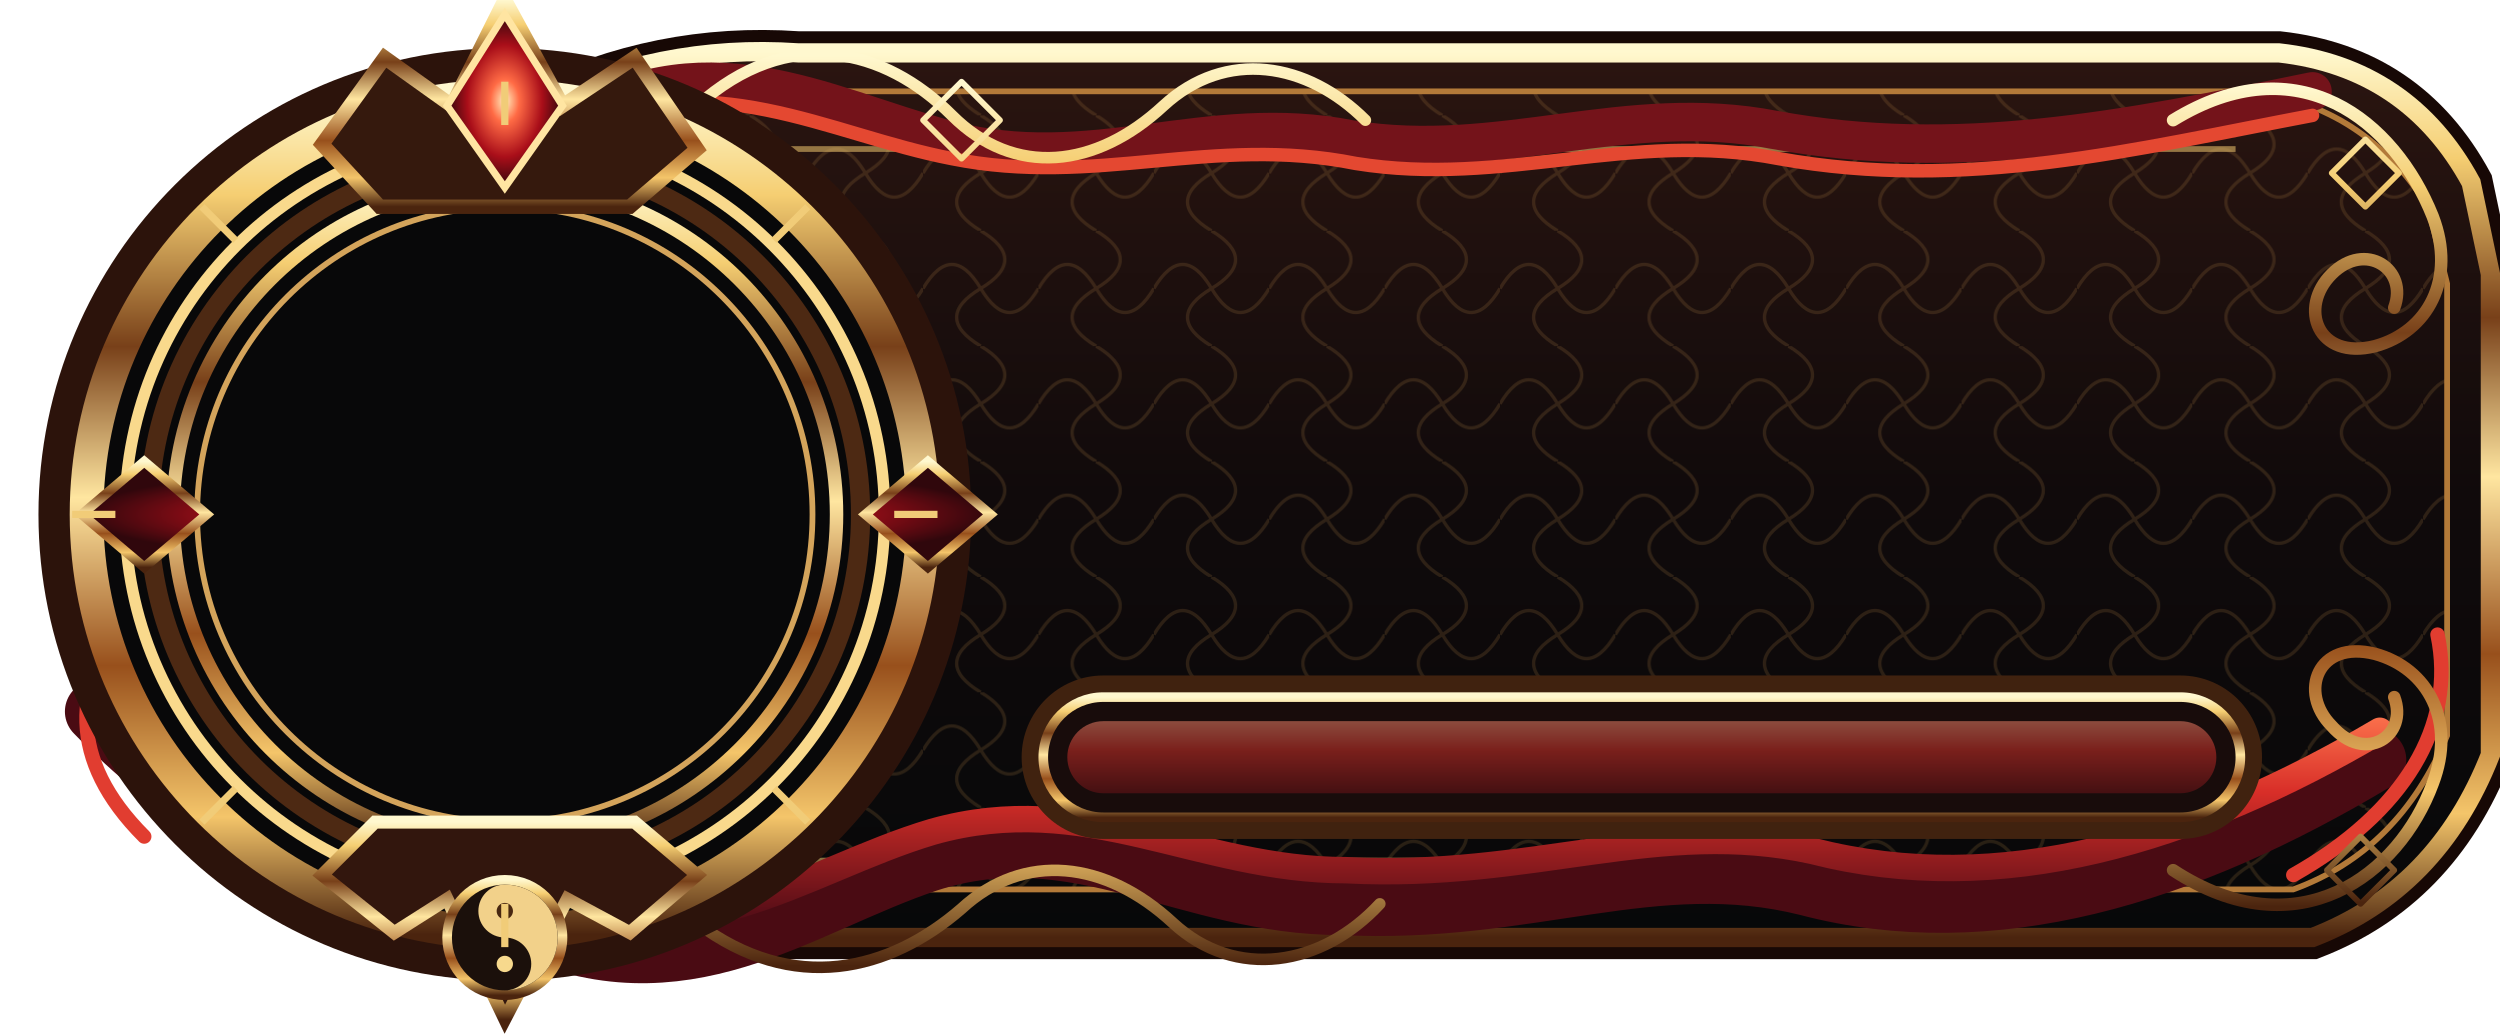
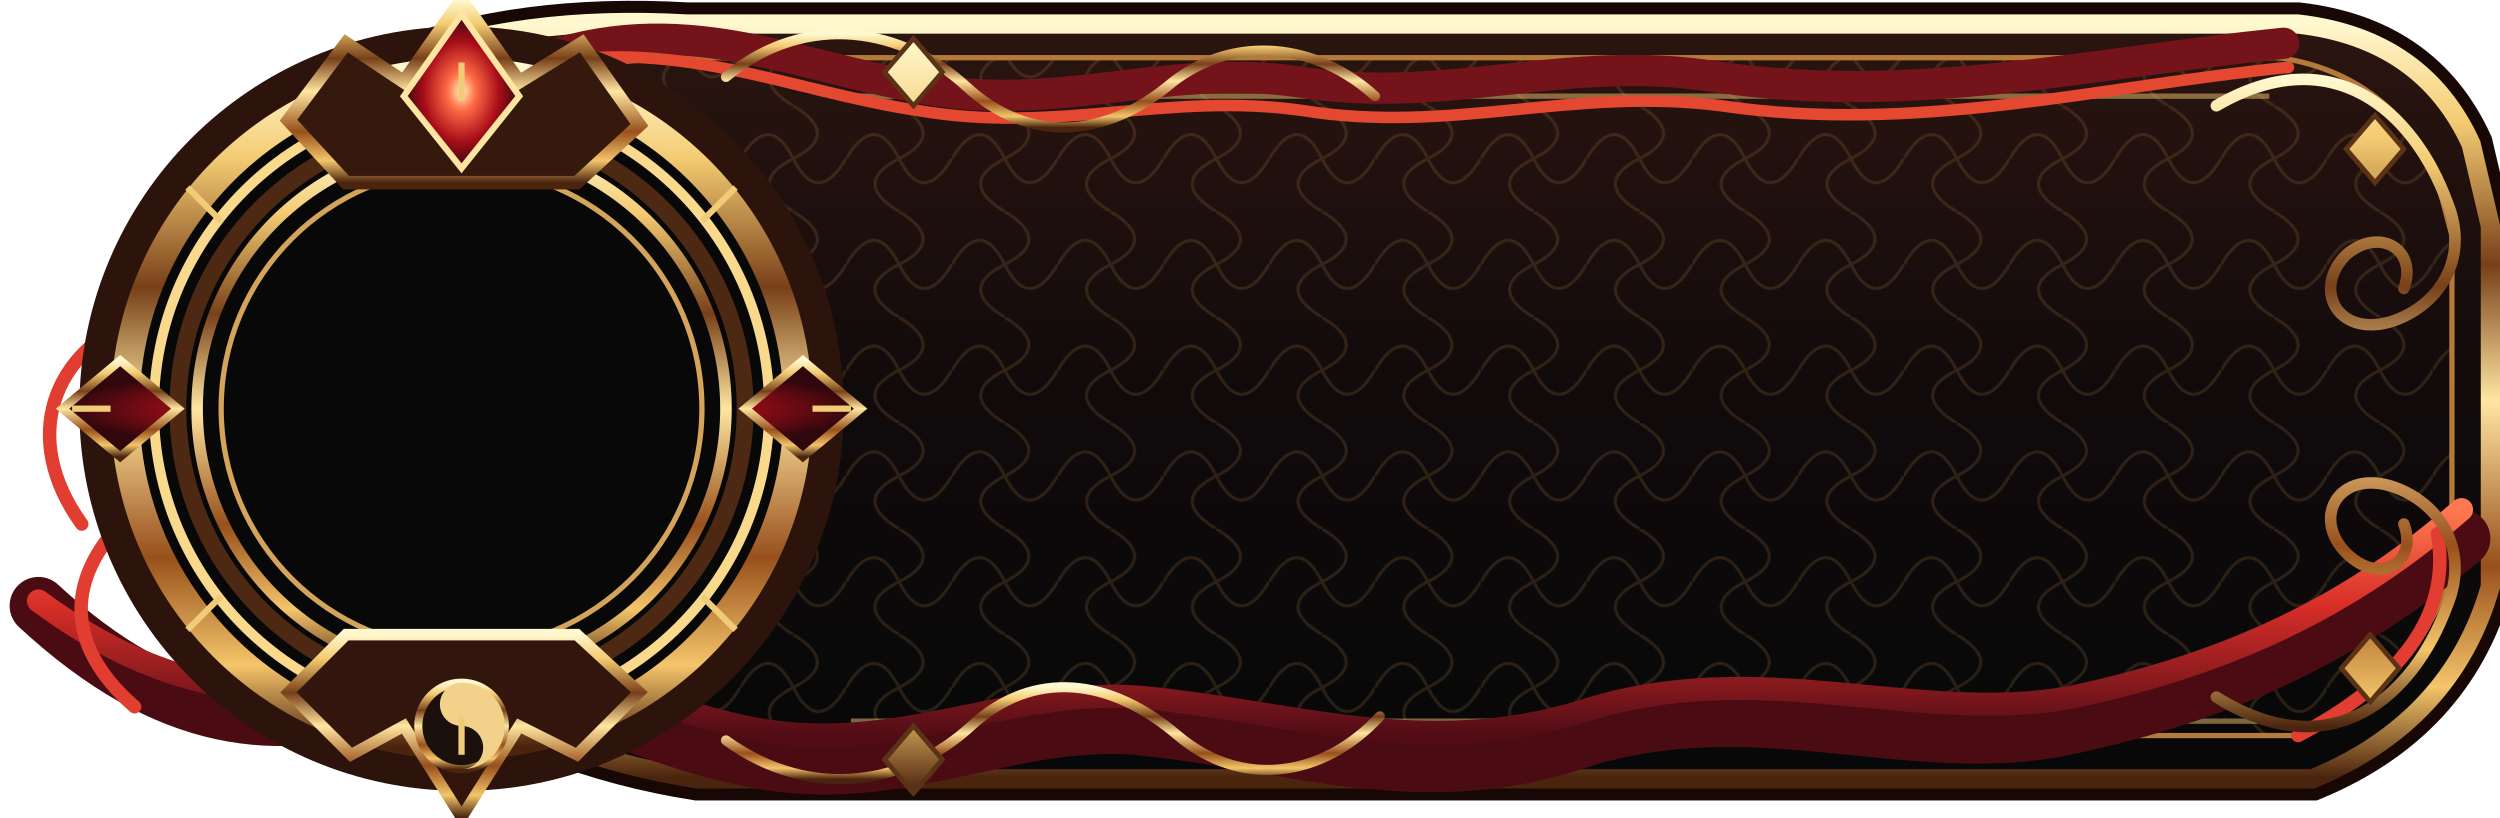
- <svg xmlns="http://www.w3.org/2000/svg" viewBox="0 0 520 215">
+ <svg xmlns="http://www.w3.org/2000/svg" viewBox="0 0 520 170">
  <defs>
-     <linearGradient id="g" x2="0" y2="1">
+     <linearGradient id="gold" x2="0" y2="1">
      <stop stop-color="#fff8cf" />
-       <stop offset=".12" stop-color="#f5ce72" />
-       <stop offset=".3" stop-color="#784019" />
-       <stop offset=".48" stop-color="#ffe6a0" />
-       <stop offset=".68" stop-color="#98501c" />
-       <stop offset=".86" stop-color="#f4c56a" />
+       <stop offset=".13" stop-color="#f4cb72" />
+       <stop offset=".32" stop-color="#784019" />
+       <stop offset=".5" stop-color="#ffe6a0" />
+       <stop offset=".72" stop-color="#98501c" />
+       <stop offset=".88" stop-color="#f4c56a" />
      <stop offset="1" stop-color="#4b240e" />
    </linearGradient>
-     <linearGradient id="r" x2="0" y2="1">
+     <linearGradient id="red" x2="0" y2="1">
      <stop stop-color="#ff7950" />
-       <stop offset=".4" stop-color="#d82e28" />
+       <stop offset=".42" stop-color="#d82e28" />
      <stop offset="1" stop-color="#510c16" />
    </linearGradient>
-     <linearGradient id="p" x2="0" y2="1">
+     <linearGradient id="panel" x2="0" y2="1">
      <stop stop-color="#2b1510" />
      <stop offset=".5" stop-color="#100a0b" />
      <stop offset="1" stop-color="#070809" />
-     </linearGradient>
-     <linearGradient id="hp" x2="0" y2="1">
-       <stop stop-color="#ff8a70" />
-       <stop offset=".4" stop-color="#dc332d" />
-       <stop offset="1" stop-color="#711319" />
    </linearGradient>
    <radialGradient id="gem">
      <stop stop-color="#fff2c1" />
      <stop offset=".25" stop-color="#ff6b45" />
      <stop offset=".65" stop-color="#a90e19" />
      <stop offset="1" stop-color="#30070c" />
    </radialGradient>
-     <pattern id="engrave" width="24" height="24" patternUnits="userSpaceOnUse">
-       <path d="M0 12Q6 2 12 12T24 12M12 0Q22 6 12 12T12 24" fill="none" stroke="#bd8a47" stroke-width=".7" opacity=".18" />
+     <pattern id="engrave" width="22" height="22" patternUnits="userSpaceOnUse">
+       <path d="M0 11Q6 1 11 11T22 11M11 0Q21 6 11 11T11 22" fill="none" stroke="#bd8a47" stroke-width=".65" opacity=".18" />
    </pattern>
  </defs>
-   <path d="M111 22Q137 9 166 11H474Q501 14 514 38L518 57V157Q507 185 481 195H154Q128 190 108 173L82 154L88 52Z" fill="#160907" stroke="#170805" stroke-width="9" />
-   <path d="M111 22Q137 9 166 11H474Q501 14 514 38L518 57V157Q507 185 481 195H154Q128 190 108 173L82 154L88 52Z" fill="url(#p)" stroke="url(#g)" stroke-width="4" />
-   <path d="M126 29Q148 19 171 19H468Q492 22 505 43L509 59V153Q499 177 477 185H157Q136 180 117 165L99 151L102 58Z" fill="url(#engrave)" stroke="#b37a39" stroke-width="1.2" />
-   <path d="M150 31H465M150 179H465" stroke="#f1c66e" stroke-width="1.2" opacity=".55" />
+   <path d="M82 13Q108 3 143 5H478Q504 8 514 30L518 47V122Q510 150 481 162H145Q113 157 88 140L68 123L73 45Z" fill="#160907" stroke="#170805" stroke-width="9" />
+   <path d="M82 13Q108 3 143 5H478Q504 8 514 30L518 47V122Q510 150 481 162H145Q113 157 88 140L68 123L73 45Z" fill="url(#panel)" stroke="url(#gold)" stroke-width="4" />
+   <path d="M94 20Q119 12 147 12H474Q495 15 506 34L510 49V119Q502 143 478 153H148Q120 149 96 134L80 121L84 48Z" fill="url(#engrave)" stroke="#b37a39" stroke-width="1.1" />
+   <path d="M177 20H472M177 150H472" stroke="#f1c66e" stroke-width="1.1" opacity=".5" />
  <g fill="none" stroke-linecap="round">
-     <path d="M20 148C54 183 79 178 108 192C142 208 166 188 193 179C224 169 247 188 279 188C318 190 344 176 376 184C414 194 454 182 494 158" stroke="#4a0b13" stroke-width="13" />
-     <path d="M20 147C54 176 80 173 108 186C143 201 167 181 194 173C226 164 249 181 280 181C319 183 345 170 377 177C416 187 456 175 495 152" stroke="url(#r)" stroke-width="5.5" />
-     <path d="M116 27C146 7 171 22 197 29C227 37 251 23 281 29C312 34 338 21 369 27C407 34 442 27 481 19" stroke="#74131a" stroke-width="8" />
-     <path d="M117 27C148 13 172 28 198 33C228 39 252 28 282 34C313 39 339 27 370 33C409 40 444 31 481 24" stroke="#e44831" stroke-width="2.8" />
-     <path d="M18 128C4 108 11 87 29 77C20 99 31 112 47 120M30 174C14 158 15 142 27 128M477 182C500 169 511 151 507 132" stroke="#e13d30" stroke-width="3" />
+     <path d="M8 126C35 151 58 153 82 145C108 136 126 151 153 157C185 165 208 149 236 151C268 154 295 165 328 154C365 142 398 158 430 151C463 144 488 132 512 112" stroke="#4a0b13" stroke-width="12" />
+     <path d="M8 125C35 145 59 147 83 140C109 131 127 145 154 151C185 158 209 143 237 145C269 148 296 158 329 148C366 136 399 151 431 145C464 138 489 126 512 106" stroke="url(#red)" stroke-width="4.8" />
+     <path d="M108 14C139 1 163 13 190 18C219 24 242 13 270 17C301 22 326 11 357 16C398 22 435 13 475 9" stroke="#74131a" stroke-width="6.5" />
+     <path d="M109 14C140 7 164 19 191 23C220 28 243 19 271 23C302 28 327 18 358 22C399 28 436 18 476 14" stroke="#e44831" stroke-width="2.4" />
+     <path d="M17 109C4 91 11 73 29 66C20 85 31 98 47 105M28 147C13 134 14 120 26 108M478 153C499 142 510 128 507 111" stroke="#e13d30" stroke-width="2.8" />
  </g>
-   <g fill="none" stroke="url(#g)" stroke-linecap="round" stroke-linejoin="round">
-     <path d="M145 22C164 5 184 10 198 24C211 37 228 35 242 22C255 10 272 13 284 25M145 192C165 207 185 202 200 189C213 177 230 179 244 192C257 204 275 201 287 188" stroke-width="2.4" />
-     <path d="M452 25C478 9 498 25 506 45C511 58 505 69 494 72C482 75 478 64 485 57C492 50 501 56 498 64M452 181C478 198 499 182 506 163C511 150 505 139 494 136C482 133 478 144 485 151C492 159 501 153 498 145" stroke-width="2.6" />
-     <path d="M128 47Q145 31 158 44Q168 56 157 66Q147 74 141 64Q137 55 148 52M128 166Q145 182 158 169Q168 157 157 147Q147 139 141 149Q137 158 148 161" stroke-width="1.7" />
-     <path d="M200 17l8 8-8 8-8-8zM492 29l7 7-7 7-7-7zM491 174l7 7-7 7-7-7z" stroke-width="1.2" />
+   <g fill="none" stroke="url(#gold)" stroke-linecap="round" stroke-linejoin="round">
+     <path d="M151 16C168 2 188 6 201 18C214 30 230 29 244 17C257 7 274 9 286 20" stroke-width="2.1" />
+     <path d="M151 154C169 167 189 163 202 151C215 139 231 141 245 153C258 164 275 162 287 149" stroke-width="2.1" />
+     <path d="M461 22C485 8 502 23 509 42C514 54 507 64 497 67C486 70 481 60 488 53C495 47 503 52 500 60M461 145C485 160 502 145 509 126C514 114 507 104 497 101C486 98 481 108 488 115C495 122 503 117 500 109" stroke-width="2.4" />
+     <path d="M127 36Q142 23 154 34Q164 45 154 54Q144 62 138 53Q134 45 145 42M127 132Q142 145 154 134Q164 123 154 114Q144 106 138 115Q134 123 145 126" stroke-width="1.6" />
  </g>
-   <circle cx="105" cy="107" r="92" fill="#080809" stroke="#2c130b" stroke-width="10" />
-   <circle cx="105" cy="107" r="87" fill="none" stroke="url(#g)" stroke-width="7" />
-   <circle cx="105" cy="107" r="79" fill="none" stroke="#f9d98c" stroke-width="2.4" />
-   <circle cx="105" cy="107" r="74" fill="none" stroke="#4d2913" stroke-width="4" />
-   <circle cx="105" cy="107" r="69" fill="none" stroke="url(#g)" stroke-width="2.8" />
-   <circle cx="105" cy="107" r="64" fill="none" stroke="#d4a45b" stroke-width="1.2" />
-   <path d="M67 30L80 12L94 22L105 0L117 22L132 12L145 31L131 43H79Z" fill="#35190d" stroke="url(#g)" stroke-width="3" />
-   <path d="M105 3L117 22L105 39L93 22Z" fill="url(#gem)" stroke="#ffe5a2" stroke-width="1.5" />
-   <path d="M67 182L82 194L93 187L105 212L118 187L131 194L145 182L132 171H78Z" fill="#32160d" stroke="url(#g)" stroke-width="2.7" />
-   <circle cx="105" cy="195" r="12" fill="#1b100b" stroke="url(#g)" stroke-width="2" />
-   <path d="M105 184A11 11 0 0 1 105 206A5.5 5.5 0 0 0 105 195A5.5 5.5 0 0 1 105 184" fill="#f2d18a" />
-   <circle cx="105" cy="189.5" r="1.7" fill="#482710" />
-   <circle cx="105" cy="200.5" r="1.7" fill="#f7d98d" />
-   <path d="M17 107l13-11 13 11-13 11zM180 107l13-11 13 11-13 11z" fill="url(#gem)" stroke="url(#g)" stroke-width="2" />
-   <g stroke="#f1cc78" stroke-width="1.5">
-     <path d="M105 17v9M105 188v9M15 107h9M186 107h9M42 43l7 7M161 164l7 7M42 171l7-7M161 50l7-7" />
+   <circle cx="96" cy="85" r="75" fill="#080809" stroke="#2c130b" stroke-width="9" />
+   <circle cx="96" cy="85" r="70" fill="none" stroke="url(#gold)" stroke-width="6" />
+   <circle cx="96" cy="85" r="64" fill="none" stroke="#f9d98c" stroke-width="2.1" />
+   <circle cx="96" cy="85" r="59" fill="none" stroke="#4d2913" stroke-width="3.5" />
+   <circle cx="96" cy="85" r="55" fill="none" stroke="url(#gold)" stroke-width="2.4" />
+   <circle cx="96" cy="85" r="50" fill="none" stroke="#d4a45b" stroke-width="1.1" />
+   <path d="M60 25L72 9L84 17L96 0L108 17L121 9L133 26L120 38H72Z" fill="#35190d" stroke="url(#gold)" stroke-width="2.8" />
+   <path d="M96 3L108 20L96 35L84 20Z" fill="url(#gem)" stroke="#ffe5a2" stroke-width="1.3" />
+   <path d="M60 144L73 157L84 151L96 170L108 151L120 157L133 144L120 132H72Z" fill="#32160d" stroke="url(#gold)" stroke-width="2.4" />
+   <circle cx="96" cy="151" r="9" fill="#1b100b" stroke="url(#gold)" stroke-width="1.7" />
+   <path d="M96 142A9 9 0 0 1 96 160A4.5 4.5 0 0 0 96 151A4.5 4.5 0 0 1 96 142" fill="#f2d18a" />
+   <path d="M13 85L25 75L37 85L25 95Z M155 85L167 75L179 85L167 95Z" fill="url(#gem)" stroke="url(#gold)" stroke-width="1.8" />
+   <g stroke="#f1cc78" stroke-width="1.3">
+     <path d="M96 13v8M96 149v8M15 85h8M169 85h8M39 39l7 7M146 124l7 7M39 131l7-7M146 46l7-7" />
  </g>
-   <rect x="215" y="143" width="253" height="29" rx="14.5" fill="#050607" stroke="#40220f" stroke-width="5" />
-   <rect x="217" y="145" width="249" height="25" rx="12.5" fill="#180c0b" stroke="url(#g)" stroke-width="2" />
-   <rect x="222" y="150" width="239" height="15" rx="7.5" fill="url(#hp)" opacity=".5" />
+   <g fill="url(#gold)" stroke="#5a3216" stroke-width="1">
+     <path d="M190 8l6 7-6 7-6-7zM494 24l6 7-6 7-6-7zM493 132l6 7-6 7-6-7zM190 151l6 7-6 7-6-7z" />
+   </g>
</svg>
